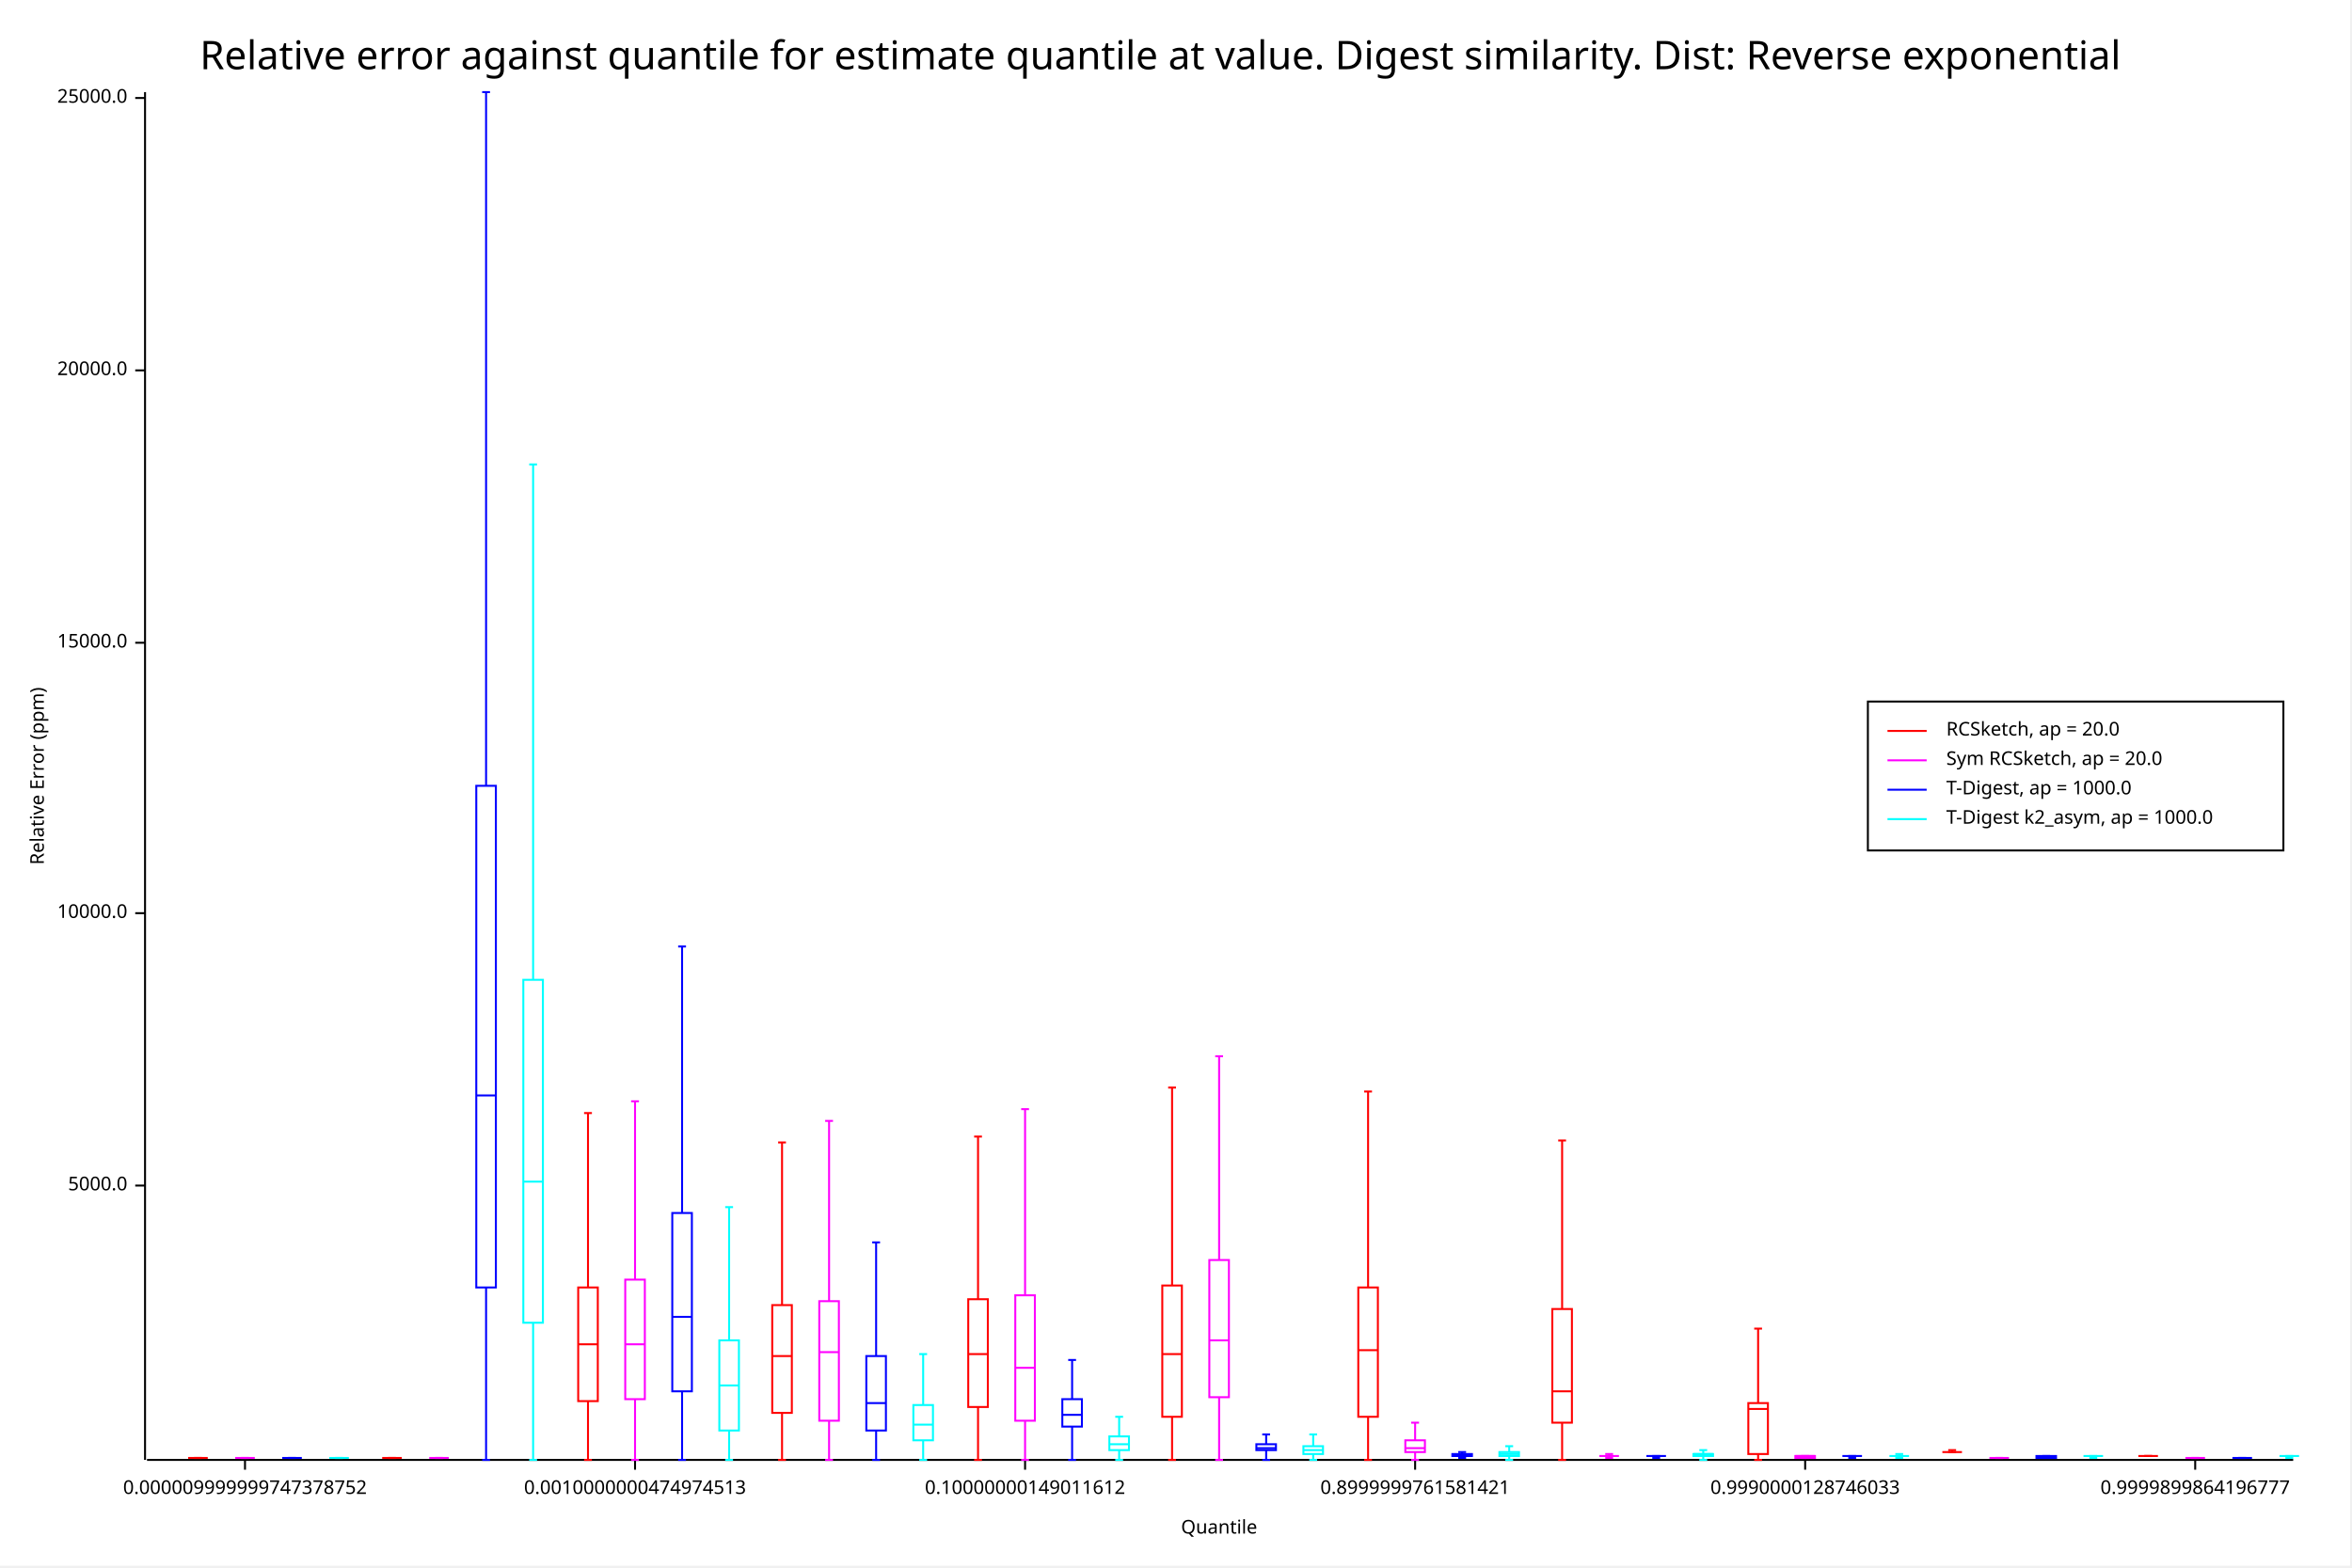
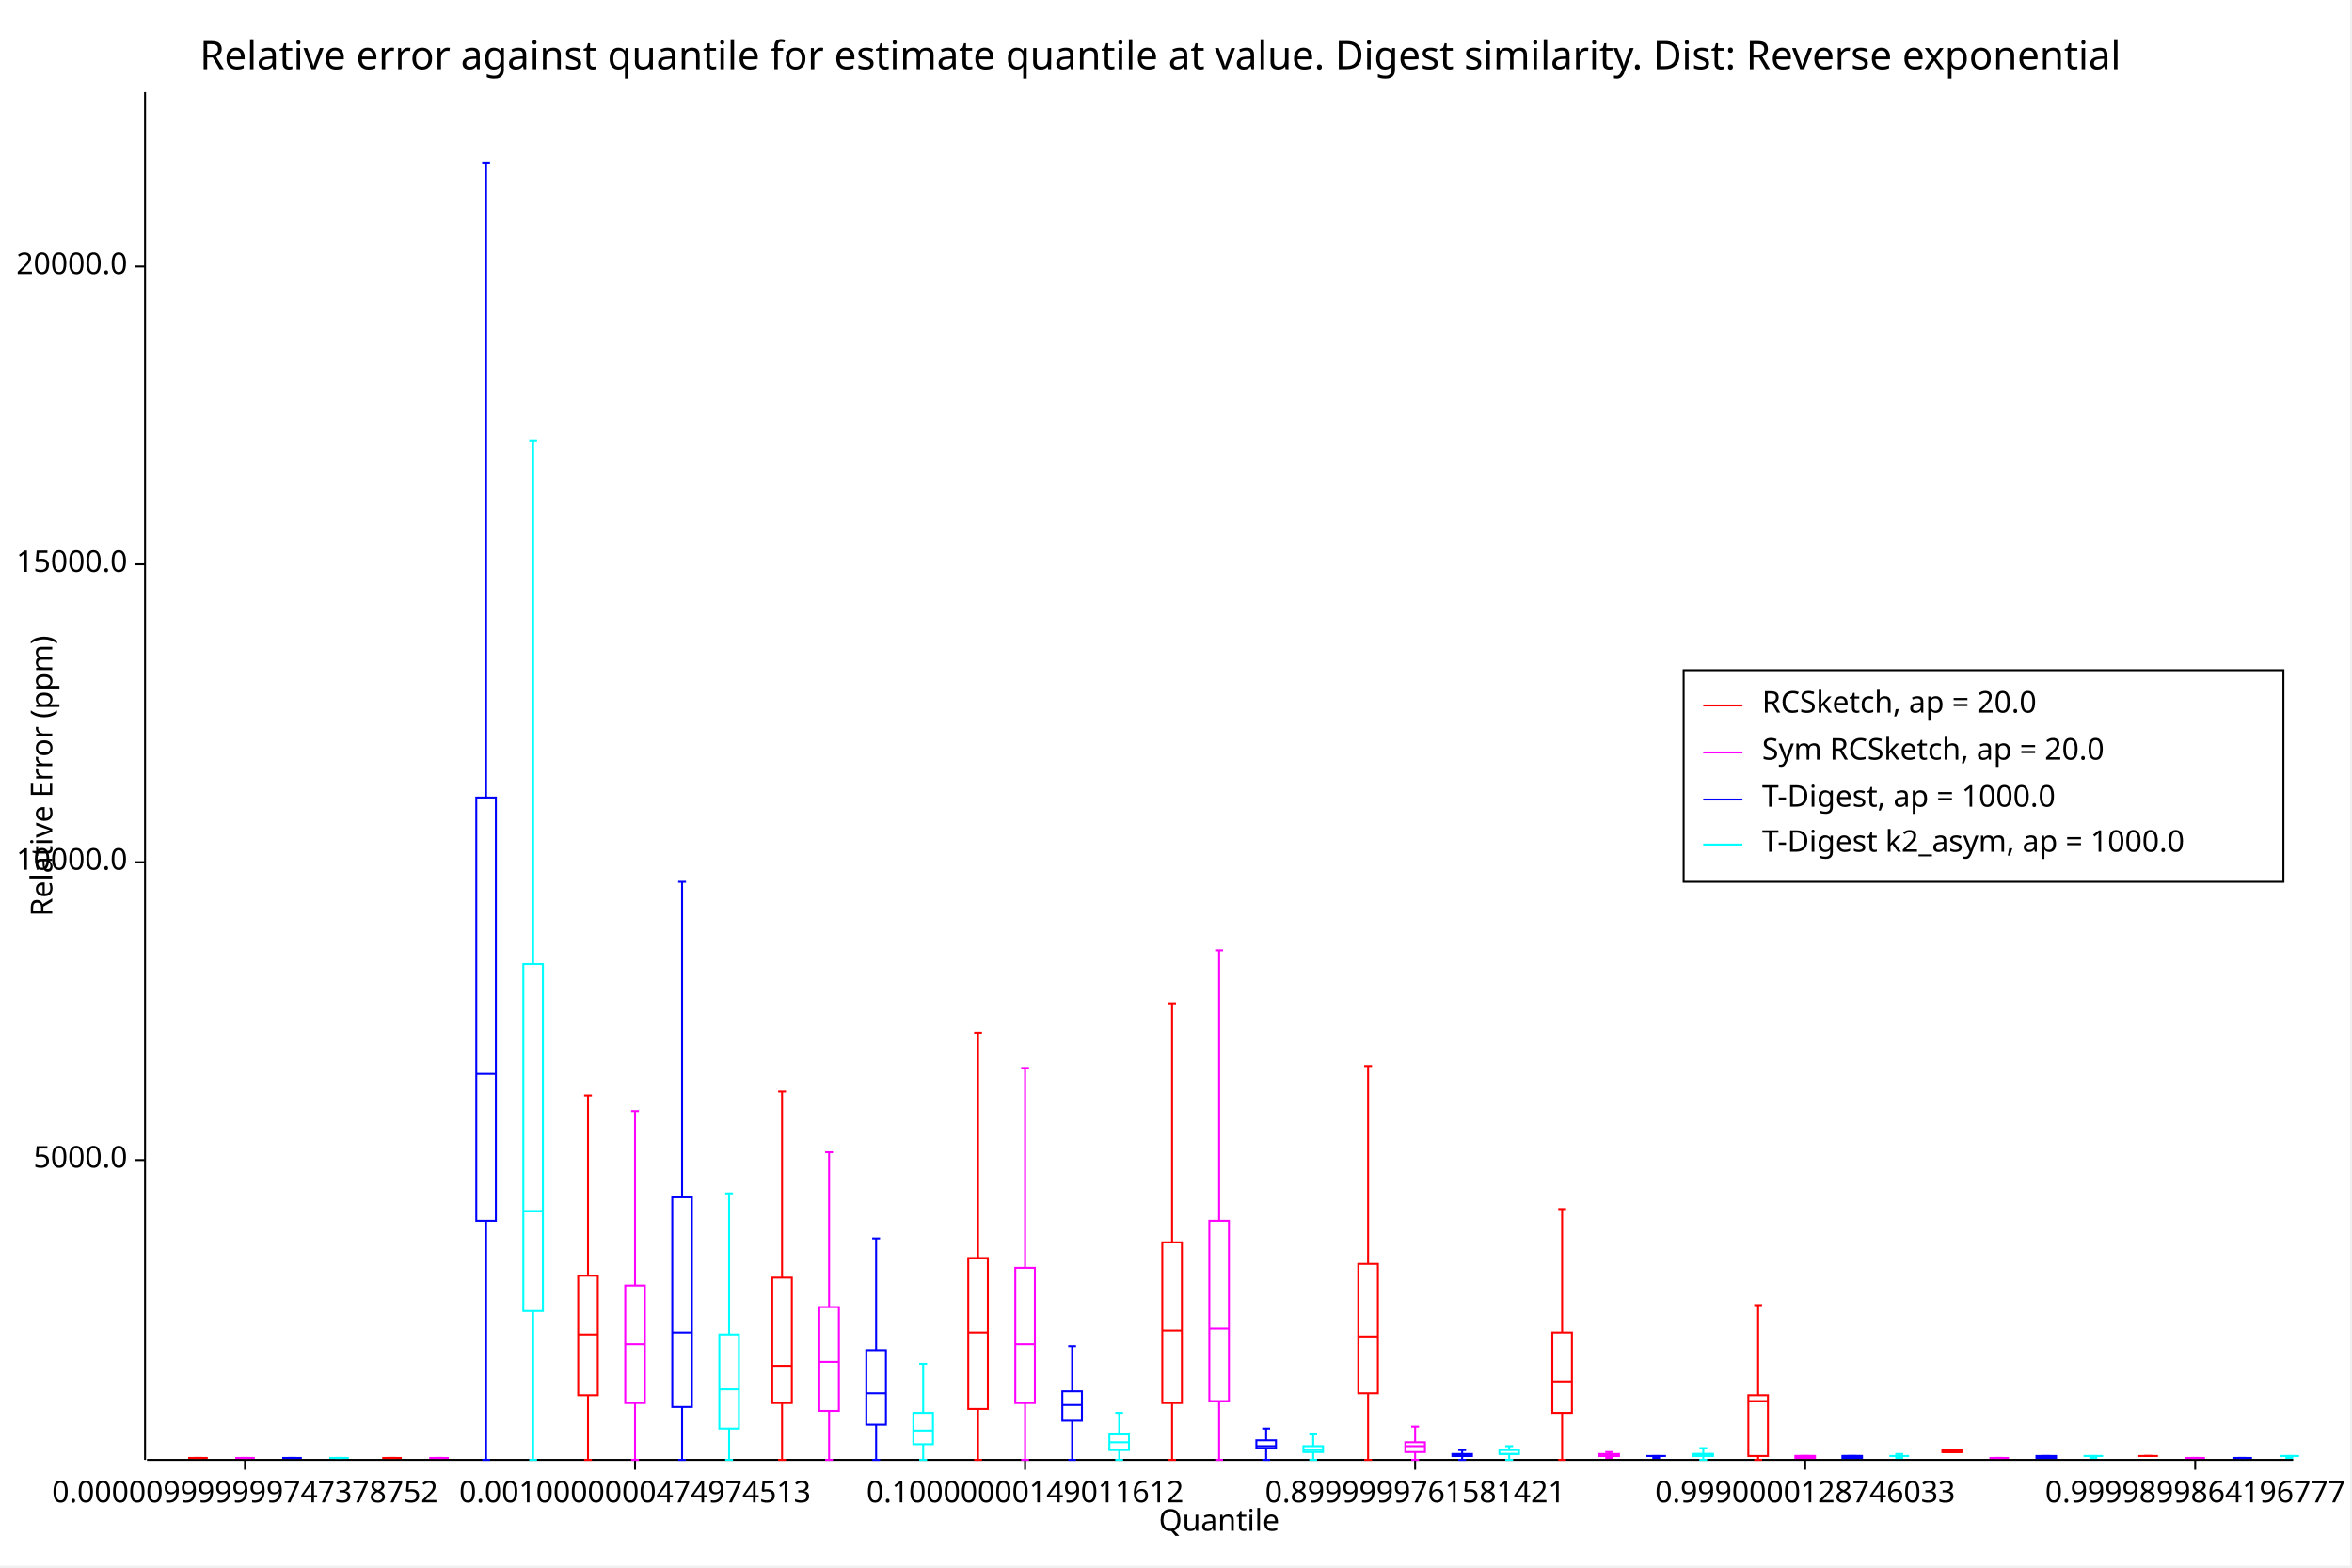
<svg xmlns="http://www.w3.org/2000/svg" width="1200" height="800" viewBox="0 0 1200 800">
  <rect x="0" y="0" width="1199" height="799" opacity="1" fill="#FFFFFF" stroke="none" />
  <text x="592" y="20" dy="0.76em" text-anchor="middle" font-family="sans-serif" font-size="20.161" opacity="1" fill="#000000">
Relative error against quantile for estimate quantile at value. Digest similarity. Dist: Reverse exponential
</text>
-   <text x="15" y="396" dy="0.76em" text-anchor="middle" font-family="sans-serif" font-size="9.677" opacity="1" fill="#000000" transform="rotate(270, 15, 396)">
+   <text x="15" y="396" dy="0.76em" text-anchor="middle" font-family="sans-serif" font-size="15.323" opacity="1" fill="#000000" transform="rotate(270, 15, 396)">
Relative Error (ppm)
</text>
-   <text x="622" y="785" dy="-0.5ex" text-anchor="middle" font-family="sans-serif" font-size="9.677" opacity="1" fill="#000000">
+   <text x="622" y="785" dy="-0.5ex" text-anchor="middle" font-family="sans-serif" font-size="15.323" opacity="1" fill="#000000">
Quantile
</text>
  <polyline fill="none" opacity="1" stroke="#000000" stroke-width="1" points="74,47 74,745 " />
-   <text x="65" y="605" dy="0.5ex" text-anchor="end" font-family="sans-serif" font-size="9.677" opacity="1" fill="#000000">
+   <text x="65" y="592" dy="0.5ex" text-anchor="end" font-family="sans-serif" font-size="15.323" opacity="1" fill="#000000">
5000.0
</text>
-   <polyline fill="none" opacity="1" stroke="#000000" stroke-width="1" points="69,605 74,605 " />
-   <text x="65" y="466" dy="0.5ex" text-anchor="end" font-family="sans-serif" font-size="9.677" opacity="1" fill="#000000">
+   <polyline fill="none" opacity="1" stroke="#000000" stroke-width="1" points="69,592 74,592 " />
+   <text x="65" y="440" dy="0.5ex" text-anchor="end" font-family="sans-serif" font-size="15.323" opacity="1" fill="#000000">
10000.0
</text>
-   <polyline fill="none" opacity="1" stroke="#000000" stroke-width="1" points="69,466 74,466 " />
-   <text x="65" y="328" dy="0.5ex" text-anchor="end" font-family="sans-serif" font-size="9.677" opacity="1" fill="#000000">
+   <polyline fill="none" opacity="1" stroke="#000000" stroke-width="1" points="69,440 74,440 " />
+   <text x="65" y="288" dy="0.5ex" text-anchor="end" font-family="sans-serif" font-size="15.323" opacity="1" fill="#000000">
15000.0
</text>
-   <polyline fill="none" opacity="1" stroke="#000000" stroke-width="1" points="69,328 74,328 " />
-   <text x="65" y="189" dy="0.5ex" text-anchor="end" font-family="sans-serif" font-size="9.677" opacity="1" fill="#000000">
+   <polyline fill="none" opacity="1" stroke="#000000" stroke-width="1" points="69,288 74,288 " />
+   <text x="65" y="136" dy="0.5ex" text-anchor="end" font-family="sans-serif" font-size="15.323" opacity="1" fill="#000000">
20000.0
</text>
-   <polyline fill="none" opacity="1" stroke="#000000" stroke-width="1" points="69,189 74,189 " />
-   <text x="65" y="50" dy="0.5ex" text-anchor="end" font-family="sans-serif" font-size="9.677" opacity="1" fill="#000000">
- 25000.0
- </text>
-   <polyline fill="none" opacity="1" stroke="#000000" stroke-width="1" points="69,50 74,50 " />
+   <polyline fill="none" opacity="1" stroke="#000000" stroke-width="1" points="69,136 74,136 " />
  <polyline fill="none" opacity="1" stroke="#000000" stroke-width="1" points="75,745 1170,745 " />
-   <text x="125" y="755" dy="0.76em" text-anchor="middle" font-family="sans-serif" font-size="9.677" opacity="1" fill="#000000">
+   <text x="125" y="755" dy="0.76em" text-anchor="middle" font-family="sans-serif" font-size="15.323" opacity="1" fill="#000000">
0.000009999999747378752
</text>
  <polyline fill="none" opacity="1" stroke="#000000" stroke-width="1" points="125,745 125,750 " />
-   <text x="324" y="755" dy="0.76em" text-anchor="middle" font-family="sans-serif" font-size="9.677" opacity="1" fill="#000000">
+   <text x="324" y="755" dy="0.76em" text-anchor="middle" font-family="sans-serif" font-size="15.323" opacity="1" fill="#000000">
0.0010000000474974513
</text>
  <polyline fill="none" opacity="1" stroke="#000000" stroke-width="1" points="324,745 324,750 " />
-   <text x="523" y="755" dy="0.76em" text-anchor="middle" font-family="sans-serif" font-size="9.677" opacity="1" fill="#000000">
+   <text x="523" y="755" dy="0.76em" text-anchor="middle" font-family="sans-serif" font-size="15.323" opacity="1" fill="#000000">
0.10000000149011612
</text>
  <polyline fill="none" opacity="1" stroke="#000000" stroke-width="1" points="523,745 523,750 " />
-   <text x="722" y="755" dy="0.76em" text-anchor="middle" font-family="sans-serif" font-size="9.677" opacity="1" fill="#000000">
+   <text x="722" y="755" dy="0.76em" text-anchor="middle" font-family="sans-serif" font-size="15.323" opacity="1" fill="#000000">
0.8999999761581421
</text>
  <polyline fill="none" opacity="1" stroke="#000000" stroke-width="1" points="722,745 722,750 " />
-   <text x="921" y="755" dy="0.76em" text-anchor="middle" font-family="sans-serif" font-size="9.677" opacity="1" fill="#000000">
+   <text x="921" y="755" dy="0.76em" text-anchor="middle" font-family="sans-serif" font-size="15.323" opacity="1" fill="#000000">
0.9990000128746033
</text>
  <polyline fill="none" opacity="1" stroke="#000000" stroke-width="1" points="921,745 921,750 " />
-   <text x="1120" y="755" dy="0.76em" text-anchor="middle" font-family="sans-serif" font-size="9.677" opacity="1" fill="#000000">
+   <text x="1120" y="755" dy="0.76em" text-anchor="middle" font-family="sans-serif" font-size="15.323" opacity="1" fill="#000000">
0.9999899864196777
</text>
  <polyline fill="none" opacity="1" stroke="#000000" stroke-width="1" points="1120,745 1120,750 " />
  <line opacity="1" stroke="#FF0000" stroke-width="1" x1="99" y1="744" x2="103" y2="744" />
  <line opacity="1" stroke="#FF0000" stroke-width="1" x1="101" y1="744" x2="101" y2="744" />
  <rect x="96" y="744" width="10" height="0" opacity="1" fill="none" stroke="#FF0000" />
  <line opacity="1" stroke="#FF0000" stroke-width="1" x1="96" y1="744" x2="106" y2="744" />
  <line opacity="1" stroke="#FF0000" stroke-width="1" x1="101" y1="744" x2="101" y2="744" />
  <line opacity="1" stroke="#FF0000" stroke-width="1" x1="99" y1="744" x2="103" y2="744" />
  <line opacity="1" stroke="#FF0000" stroke-width="1" x1="198" y1="744" x2="202" y2="744" />
  <line opacity="1" stroke="#FF0000" stroke-width="1" x1="200" y1="744" x2="200" y2="744" />
  <rect x="195" y="744" width="10" height="0" opacity="1" fill="none" stroke="#FF0000" />
  <line opacity="1" stroke="#FF0000" stroke-width="1" x1="195" y1="744" x2="205" y2="744" />
  <line opacity="1" stroke="#FF0000" stroke-width="1" x1="200" y1="744" x2="200" y2="744" />
  <line opacity="1" stroke="#FF0000" stroke-width="1" x1="198" y1="744" x2="202" y2="744" />
  <line opacity="1" stroke="#FF0000" stroke-width="1" x1="298" y1="745" x2="302" y2="745" />
-   <line opacity="1" stroke="#FF0000" stroke-width="1" x1="300" y1="745" x2="300" y2="715" />
-   <rect x="295" y="657" width="10" height="58" opacity="1" fill="none" stroke="#FF0000" />
-   <line opacity="1" stroke="#FF0000" stroke-width="1" x1="295" y1="686" x2="305" y2="686" />
-   <line opacity="1" stroke="#FF0000" stroke-width="1" x1="300" y1="657" x2="300" y2="568" />
-   <line opacity="1" stroke="#FF0000" stroke-width="1" x1="298" y1="568" x2="302" y2="568" />
+   <line opacity="1" stroke="#FF0000" stroke-width="1" x1="300" y1="745" x2="300" y2="712" />
+   <rect x="295" y="651" width="10" height="61" opacity="1" fill="none" stroke="#FF0000" />
+   <line opacity="1" stroke="#FF0000" stroke-width="1" x1="295" y1="681" x2="305" y2="681" />
+   <line opacity="1" stroke="#FF0000" stroke-width="1" x1="300" y1="651" x2="300" y2="559" />
+   <line opacity="1" stroke="#FF0000" stroke-width="1" x1="298" y1="559" x2="302" y2="559" />
  <line opacity="1" stroke="#FF0000" stroke-width="1" x1="397" y1="745" x2="401" y2="745" />
-   <line opacity="1" stroke="#FF0000" stroke-width="1" x1="399" y1="745" x2="399" y2="721" />
-   <rect x="394" y="666" width="10" height="55" opacity="1" fill="none" stroke="#FF0000" />
-   <line opacity="1" stroke="#FF0000" stroke-width="1" x1="394" y1="692" x2="404" y2="692" />
-   <line opacity="1" stroke="#FF0000" stroke-width="1" x1="399" y1="666" x2="399" y2="583" />
-   <line opacity="1" stroke="#FF0000" stroke-width="1" x1="397" y1="583" x2="401" y2="583" />
+   <line opacity="1" stroke="#FF0000" stroke-width="1" x1="399" y1="745" x2="399" y2="716" />
+   <rect x="394" y="652" width="10" height="64" opacity="1" fill="none" stroke="#FF0000" />
+   <line opacity="1" stroke="#FF0000" stroke-width="1" x1="394" y1="697" x2="404" y2="697" />
+   <line opacity="1" stroke="#FF0000" stroke-width="1" x1="399" y1="652" x2="399" y2="557" />
+   <line opacity="1" stroke="#FF0000" stroke-width="1" x1="397" y1="557" x2="401" y2="557" />
  <line opacity="1" stroke="#FF0000" stroke-width="1" x1="497" y1="745" x2="501" y2="745" />
-   <line opacity="1" stroke="#FF0000" stroke-width="1" x1="499" y1="745" x2="499" y2="718" />
-   <rect x="494" y="663" width="10" height="55" opacity="1" fill="none" stroke="#FF0000" />
-   <line opacity="1" stroke="#FF0000" stroke-width="1" x1="494" y1="691" x2="504" y2="691" />
-   <line opacity="1" stroke="#FF0000" stroke-width="1" x1="499" y1="663" x2="499" y2="580" />
-   <line opacity="1" stroke="#FF0000" stroke-width="1" x1="497" y1="580" x2="501" y2="580" />
+   <line opacity="1" stroke="#FF0000" stroke-width="1" x1="499" y1="745" x2="499" y2="719" />
+   <rect x="494" y="642" width="10" height="77" opacity="1" fill="none" stroke="#FF0000" />
+   <line opacity="1" stroke="#FF0000" stroke-width="1" x1="494" y1="680" x2="504" y2="680" />
+   <line opacity="1" stroke="#FF0000" stroke-width="1" x1="499" y1="642" x2="499" y2="527" />
+   <line opacity="1" stroke="#FF0000" stroke-width="1" x1="497" y1="527" x2="501" y2="527" />
  <line opacity="1" stroke="#FF0000" stroke-width="1" x1="596" y1="745" x2="600" y2="745" />
-   <line opacity="1" stroke="#FF0000" stroke-width="1" x1="598" y1="745" x2="598" y2="723" />
-   <rect x="593" y="656" width="10" height="67" opacity="1" fill="none" stroke="#FF0000" />
-   <line opacity="1" stroke="#FF0000" stroke-width="1" x1="593" y1="691" x2="603" y2="691" />
-   <line opacity="1" stroke="#FF0000" stroke-width="1" x1="598" y1="656" x2="598" y2="555" />
-   <line opacity="1" stroke="#FF0000" stroke-width="1" x1="596" y1="555" x2="600" y2="555" />
+   <line opacity="1" stroke="#FF0000" stroke-width="1" x1="598" y1="745" x2="598" y2="716" />
+   <rect x="593" y="634" width="10" height="82" opacity="1" fill="none" stroke="#FF0000" />
+   <line opacity="1" stroke="#FF0000" stroke-width="1" x1="593" y1="679" x2="603" y2="679" />
+   <line opacity="1" stroke="#FF0000" stroke-width="1" x1="598" y1="634" x2="598" y2="512" />
+   <line opacity="1" stroke="#FF0000" stroke-width="1" x1="596" y1="512" x2="600" y2="512" />
  <line opacity="1" stroke="#FF0000" stroke-width="1" x1="696" y1="745" x2="700" y2="745" />
-   <line opacity="1" stroke="#FF0000" stroke-width="1" x1="698" y1="745" x2="698" y2="723" />
-   <rect x="693" y="657" width="10" height="66" opacity="1" fill="none" stroke="#FF0000" />
-   <line opacity="1" stroke="#FF0000" stroke-width="1" x1="693" y1="689" x2="703" y2="689" />
-   <line opacity="1" stroke="#FF0000" stroke-width="1" x1="698" y1="657" x2="698" y2="557" />
-   <line opacity="1" stroke="#FF0000" stroke-width="1" x1="696" y1="557" x2="700" y2="557" />
+   <line opacity="1" stroke="#FF0000" stroke-width="1" x1="698" y1="745" x2="698" y2="711" />
+   <rect x="693" y="645" width="10" height="66" opacity="1" fill="none" stroke="#FF0000" />
+   <line opacity="1" stroke="#FF0000" stroke-width="1" x1="693" y1="682" x2="703" y2="682" />
+   <line opacity="1" stroke="#FF0000" stroke-width="1" x1="698" y1="645" x2="698" y2="544" />
+   <line opacity="1" stroke="#FF0000" stroke-width="1" x1="696" y1="544" x2="700" y2="544" />
  <line opacity="1" stroke="#FF0000" stroke-width="1" x1="795" y1="745" x2="799" y2="745" />
-   <line opacity="1" stroke="#FF0000" stroke-width="1" x1="797" y1="745" x2="797" y2="726" />
-   <rect x="792" y="668" width="10" height="58" opacity="1" fill="none" stroke="#FF0000" />
-   <line opacity="1" stroke="#FF0000" stroke-width="1" x1="792" y1="710" x2="802" y2="710" />
-   <line opacity="1" stroke="#FF0000" stroke-width="1" x1="797" y1="668" x2="797" y2="582" />
-   <line opacity="1" stroke="#FF0000" stroke-width="1" x1="795" y1="582" x2="799" y2="582" />
+   <line opacity="1" stroke="#FF0000" stroke-width="1" x1="797" y1="745" x2="797" y2="721" />
+   <rect x="792" y="680" width="10" height="41" opacity="1" fill="none" stroke="#FF0000" />
+   <line opacity="1" stroke="#FF0000" stroke-width="1" x1="792" y1="705" x2="802" y2="705" />
+   <line opacity="1" stroke="#FF0000" stroke-width="1" x1="797" y1="680" x2="797" y2="617" />
+   <line opacity="1" stroke="#FF0000" stroke-width="1" x1="795" y1="617" x2="799" y2="617" />
  <line opacity="1" stroke="#FF0000" stroke-width="1" x1="895" y1="745" x2="899" y2="745" />
-   <line opacity="1" stroke="#FF0000" stroke-width="1" x1="897" y1="745" x2="897" y2="742" />
-   <rect x="892" y="716" width="10" height="26" opacity="1" fill="none" stroke="#FF0000" />
-   <line opacity="1" stroke="#FF0000" stroke-width="1" x1="892" y1="719" x2="902" y2="719" />
-   <line opacity="1" stroke="#FF0000" stroke-width="1" x1="897" y1="716" x2="897" y2="678" />
-   <line opacity="1" stroke="#FF0000" stroke-width="1" x1="895" y1="678" x2="899" y2="678" />
+   <line opacity="1" stroke="#FF0000" stroke-width="1" x1="897" y1="745" x2="897" y2="743" />
+   <rect x="892" y="712" width="10" height="31" opacity="1" fill="none" stroke="#FF0000" />
+   <line opacity="1" stroke="#FF0000" stroke-width="1" x1="892" y1="715" x2="902" y2="715" />
+   <line opacity="1" stroke="#FF0000" stroke-width="1" x1="897" y1="712" x2="897" y2="666" />
+   <line opacity="1" stroke="#FF0000" stroke-width="1" x1="895" y1="666" x2="899" y2="666" />
  <line opacity="1" stroke="#FF0000" stroke-width="1" x1="994" y1="741" x2="998" y2="741" />
  <line opacity="1" stroke="#FF0000" stroke-width="1" x1="996" y1="741" x2="996" y2="741" />
-   <rect x="991" y="741" width="10" height="0" opacity="1" fill="none" stroke="#FF0000" />
+   <rect x="991" y="740" width="10" height="1" opacity="1" fill="none" stroke="#FF0000" />
  <line opacity="1" stroke="#FF0000" stroke-width="1" x1="991" y1="741" x2="1001" y2="741" />
-   <line opacity="1" stroke="#FF0000" stroke-width="1" x1="996" y1="741" x2="996" y2="740" />
+   <line opacity="1" stroke="#FF0000" stroke-width="1" x1="996" y1="740" x2="996" y2="740" />
  <line opacity="1" stroke="#FF0000" stroke-width="1" x1="994" y1="740" x2="998" y2="740" />
  <line opacity="1" stroke="#FF0000" stroke-width="1" x1="1094" y1="743" x2="1098" y2="743" />
  <line opacity="1" stroke="#FF0000" stroke-width="1" x1="1096" y1="743" x2="1096" y2="743" />
  <rect x="1091" y="743" width="10" height="0" opacity="1" fill="none" stroke="#FF0000" />
  <line opacity="1" stroke="#FF0000" stroke-width="1" x1="1091" y1="743" x2="1101" y2="743" />
  <line opacity="1" stroke="#FF0000" stroke-width="1" x1="1096" y1="743" x2="1096" y2="743" />
  <line opacity="1" stroke="#FF0000" stroke-width="1" x1="1094" y1="743" x2="1098" y2="743" />
  <line opacity="1" stroke="#FF00FF" stroke-width="1" x1="123" y1="744" x2="127" y2="744" />
  <line opacity="1" stroke="#FF00FF" stroke-width="1" x1="125" y1="744" x2="125" y2="744" />
  <rect x="120" y="744" width="10" height="0" opacity="1" fill="none" stroke="#FF00FF" />
  <line opacity="1" stroke="#FF00FF" stroke-width="1" x1="120" y1="744" x2="130" y2="744" />
  <line opacity="1" stroke="#FF00FF" stroke-width="1" x1="125" y1="744" x2="125" y2="744" />
  <line opacity="1" stroke="#FF00FF" stroke-width="1" x1="123" y1="744" x2="127" y2="744" />
  <line opacity="1" stroke="#FF00FF" stroke-width="1" x1="222" y1="744" x2="226" y2="744" />
  <line opacity="1" stroke="#FF00FF" stroke-width="1" x1="224" y1="744" x2="224" y2="744" />
  <rect x="219" y="744" width="10" height="0" opacity="1" fill="none" stroke="#FF00FF" />
  <line opacity="1" stroke="#FF00FF" stroke-width="1" x1="219" y1="744" x2="229" y2="744" />
  <line opacity="1" stroke="#FF00FF" stroke-width="1" x1="224" y1="744" x2="224" y2="744" />
  <line opacity="1" stroke="#FF00FF" stroke-width="1" x1="222" y1="744" x2="226" y2="744" />
  <line opacity="1" stroke="#FF00FF" stroke-width="1" x1="322" y1="745" x2="326" y2="745" />
-   <line opacity="1" stroke="#FF00FF" stroke-width="1" x1="324" y1="745" x2="324" y2="714" />
-   <rect x="319" y="653" width="10" height="61" opacity="1" fill="none" stroke="#FF00FF" />
+   <line opacity="1" stroke="#FF00FF" stroke-width="1" x1="324" y1="745" x2="324" y2="716" />
+   <rect x="319" y="656" width="10" height="60" opacity="1" fill="none" stroke="#FF00FF" />
  <line opacity="1" stroke="#FF00FF" stroke-width="1" x1="319" y1="686" x2="329" y2="686" />
-   <line opacity="1" stroke="#FF00FF" stroke-width="1" x1="324" y1="653" x2="324" y2="562" />
-   <line opacity="1" stroke="#FF00FF" stroke-width="1" x1="322" y1="562" x2="326" y2="562" />
+   <line opacity="1" stroke="#FF00FF" stroke-width="1" x1="324" y1="656" x2="324" y2="567" />
+   <line opacity="1" stroke="#FF00FF" stroke-width="1" x1="322" y1="567" x2="326" y2="567" />
  <line opacity="1" stroke="#FF00FF" stroke-width="1" x1="421" y1="745" x2="425" y2="745" />
-   <line opacity="1" stroke="#FF00FF" stroke-width="1" x1="423" y1="745" x2="423" y2="725" />
-   <rect x="418" y="664" width="10" height="61" opacity="1" fill="none" stroke="#FF00FF" />
-   <line opacity="1" stroke="#FF00FF" stroke-width="1" x1="418" y1="690" x2="428" y2="690" />
-   <line opacity="1" stroke="#FF00FF" stroke-width="1" x1="423" y1="664" x2="423" y2="572" />
-   <line opacity="1" stroke="#FF00FF" stroke-width="1" x1="421" y1="572" x2="425" y2="572" />
+   <line opacity="1" stroke="#FF00FF" stroke-width="1" x1="423" y1="745" x2="423" y2="720" />
+   <rect x="418" y="667" width="10" height="53" opacity="1" fill="none" stroke="#FF00FF" />
+   <line opacity="1" stroke="#FF00FF" stroke-width="1" x1="418" y1="695" x2="428" y2="695" />
+   <line opacity="1" stroke="#FF00FF" stroke-width="1" x1="423" y1="667" x2="423" y2="588" />
+   <line opacity="1" stroke="#FF00FF" stroke-width="1" x1="421" y1="588" x2="425" y2="588" />
  <line opacity="1" stroke="#FF00FF" stroke-width="1" x1="521" y1="745" x2="525" y2="745" />
-   <line opacity="1" stroke="#FF00FF" stroke-width="1" x1="523" y1="745" x2="523" y2="725" />
-   <rect x="518" y="661" width="10" height="64" opacity="1" fill="none" stroke="#FF00FF" />
-   <line opacity="1" stroke="#FF00FF" stroke-width="1" x1="518" y1="698" x2="528" y2="698" />
-   <line opacity="1" stroke="#FF00FF" stroke-width="1" x1="523" y1="661" x2="523" y2="566" />
-   <line opacity="1" stroke="#FF00FF" stroke-width="1" x1="521" y1="566" x2="525" y2="566" />
+   <line opacity="1" stroke="#FF00FF" stroke-width="1" x1="523" y1="745" x2="523" y2="716" />
+   <rect x="518" y="647" width="10" height="69" opacity="1" fill="none" stroke="#FF00FF" />
+   <line opacity="1" stroke="#FF00FF" stroke-width="1" x1="518" y1="686" x2="528" y2="686" />
+   <line opacity="1" stroke="#FF00FF" stroke-width="1" x1="523" y1="647" x2="523" y2="545" />
+   <line opacity="1" stroke="#FF00FF" stroke-width="1" x1="521" y1="545" x2="525" y2="545" />
  <line opacity="1" stroke="#FF00FF" stroke-width="1" x1="620" y1="745" x2="624" y2="745" />
-   <line opacity="1" stroke="#FF00FF" stroke-width="1" x1="622" y1="745" x2="622" y2="713" />
-   <rect x="617" y="643" width="10" height="70" opacity="1" fill="none" stroke="#FF00FF" />
-   <line opacity="1" stroke="#FF00FF" stroke-width="1" x1="617" y1="684" x2="627" y2="684" />
-   <line opacity="1" stroke="#FF00FF" stroke-width="1" x1="622" y1="643" x2="622" y2="539" />
-   <line opacity="1" stroke="#FF00FF" stroke-width="1" x1="620" y1="539" x2="624" y2="539" />
+   <line opacity="1" stroke="#FF00FF" stroke-width="1" x1="622" y1="745" x2="622" y2="715" />
+   <rect x="617" y="623" width="10" height="92" opacity="1" fill="none" stroke="#FF00FF" />
+   <line opacity="1" stroke="#FF00FF" stroke-width="1" x1="617" y1="678" x2="627" y2="678" />
+   <line opacity="1" stroke="#FF00FF" stroke-width="1" x1="622" y1="623" x2="622" y2="485" />
+   <line opacity="1" stroke="#FF00FF" stroke-width="1" x1="620" y1="485" x2="624" y2="485" />
  <line opacity="1" stroke="#FF00FF" stroke-width="1" x1="720" y1="745" x2="724" y2="745" />
  <line opacity="1" stroke="#FF00FF" stroke-width="1" x1="722" y1="745" x2="722" y2="741" />
-   <rect x="717" y="735" width="10" height="6" opacity="1" fill="none" stroke="#FF00FF" />
-   <line opacity="1" stroke="#FF00FF" stroke-width="1" x1="717" y1="739" x2="727" y2="739" />
-   <line opacity="1" stroke="#FF00FF" stroke-width="1" x1="722" y1="735" x2="722" y2="726" />
-   <line opacity="1" stroke="#FF00FF" stroke-width="1" x1="720" y1="726" x2="724" y2="726" />
+   <rect x="717" y="736" width="10" height="5" opacity="1" fill="none" stroke="#FF00FF" />
+   <line opacity="1" stroke="#FF00FF" stroke-width="1" x1="717" y1="738" x2="727" y2="738" />
+   <line opacity="1" stroke="#FF00FF" stroke-width="1" x1="722" y1="736" x2="722" y2="728" />
+   <line opacity="1" stroke="#FF00FF" stroke-width="1" x1="720" y1="728" x2="724" y2="728" />
  <line opacity="1" stroke="#FF00FF" stroke-width="1" x1="819" y1="744" x2="823" y2="744" />
  <line opacity="1" stroke="#FF00FF" stroke-width="1" x1="821" y1="744" x2="821" y2="743" />
-   <rect x="816" y="743" width="10" height="0" opacity="1" fill="none" stroke="#FF00FF" />
+   <rect x="816" y="742" width="10" height="1" opacity="1" fill="none" stroke="#FF00FF" />
  <line opacity="1" stroke="#FF00FF" stroke-width="1" x1="816" y1="743" x2="826" y2="743" />
-   <line opacity="1" stroke="#FF00FF" stroke-width="1" x1="821" y1="743" x2="821" y2="742" />
-   <line opacity="1" stroke="#FF00FF" stroke-width="1" x1="819" y1="742" x2="823" y2="742" />
+   <line opacity="1" stroke="#FF00FF" stroke-width="1" x1="821" y1="742" x2="821" y2="741" />
+   <line opacity="1" stroke="#FF00FF" stroke-width="1" x1="819" y1="741" x2="823" y2="741" />
  <line opacity="1" stroke="#FF00FF" stroke-width="1" x1="919" y1="744" x2="923" y2="744" />
  <line opacity="1" stroke="#FF00FF" stroke-width="1" x1="921" y1="744" x2="921" y2="744" />
  <rect x="916" y="743" width="10" height="1" opacity="1" fill="none" stroke="#FF00FF" />
  <line opacity="1" stroke="#FF00FF" stroke-width="1" x1="916" y1="743" x2="926" y2="743" />
  <line opacity="1" stroke="#FF00FF" stroke-width="1" x1="921" y1="743" x2="921" y2="743" />
  <line opacity="1" stroke="#FF00FF" stroke-width="1" x1="919" y1="743" x2="923" y2="743" />
  <line opacity="1" stroke="#FF00FF" stroke-width="1" x1="1018" y1="744" x2="1022" y2="744" />
  <line opacity="1" stroke="#FF00FF" stroke-width="1" x1="1020" y1="744" x2="1020" y2="744" />
  <rect x="1015" y="744" width="10" height="0" opacity="1" fill="none" stroke="#FF00FF" />
  <line opacity="1" stroke="#FF00FF" stroke-width="1" x1="1015" y1="744" x2="1025" y2="744" />
  <line opacity="1" stroke="#FF00FF" stroke-width="1" x1="1020" y1="744" x2="1020" y2="744" />
  <line opacity="1" stroke="#FF00FF" stroke-width="1" x1="1018" y1="744" x2="1022" y2="744" />
  <line opacity="1" stroke="#FF00FF" stroke-width="1" x1="1118" y1="744" x2="1122" y2="744" />
  <line opacity="1" stroke="#FF00FF" stroke-width="1" x1="1120" y1="744" x2="1120" y2="744" />
  <rect x="1115" y="744" width="10" height="0" opacity="1" fill="none" stroke="#FF00FF" />
  <line opacity="1" stroke="#FF00FF" stroke-width="1" x1="1115" y1="744" x2="1125" y2="744" />
  <line opacity="1" stroke="#FF00FF" stroke-width="1" x1="1120" y1="744" x2="1120" y2="744" />
  <line opacity="1" stroke="#FF00FF" stroke-width="1" x1="1118" y1="744" x2="1122" y2="744" />
  <line opacity="1" stroke="#0000FF" stroke-width="1" x1="147" y1="744" x2="151" y2="744" />
  <line opacity="1" stroke="#0000FF" stroke-width="1" x1="149" y1="744" x2="149" y2="744" />
  <rect x="144" y="744" width="10" height="0" opacity="1" fill="none" stroke="#0000FF" />
  <line opacity="1" stroke="#0000FF" stroke-width="1" x1="144" y1="744" x2="154" y2="744" />
  <line opacity="1" stroke="#0000FF" stroke-width="1" x1="149" y1="744" x2="149" y2="744" />
  <line opacity="1" stroke="#0000FF" stroke-width="1" x1="147" y1="744" x2="151" y2="744" />
  <line opacity="1" stroke="#0000FF" stroke-width="1" x1="246" y1="745" x2="250" y2="745" />
-   <line opacity="1" stroke="#0000FF" stroke-width="1" x1="248" y1="745" x2="248" y2="657" />
-   <rect x="243" y="401" width="10" height="256" opacity="1" fill="none" stroke="#0000FF" />
-   <line opacity="1" stroke="#0000FF" stroke-width="1" x1="243" y1="559" x2="253" y2="559" />
-   <line opacity="1" stroke="#0000FF" stroke-width="1" x1="248" y1="401" x2="248" y2="47" />
-   <line opacity="1" stroke="#0000FF" stroke-width="1" x1="246" y1="47" x2="250" y2="47" />
+   <line opacity="1" stroke="#0000FF" stroke-width="1" x1="248" y1="745" x2="248" y2="623" />
+   <rect x="243" y="407" width="10" height="216" opacity="1" fill="none" stroke="#0000FF" />
+   <line opacity="1" stroke="#0000FF" stroke-width="1" x1="243" y1="548" x2="253" y2="548" />
+   <line opacity="1" stroke="#0000FF" stroke-width="1" x1="248" y1="407" x2="248" y2="83" />
+   <line opacity="1" stroke="#0000FF" stroke-width="1" x1="246" y1="83" x2="250" y2="83" />
  <line opacity="1" stroke="#0000FF" stroke-width="1" x1="346" y1="745" x2="350" y2="745" />
-   <line opacity="1" stroke="#0000FF" stroke-width="1" x1="348" y1="745" x2="348" y2="710" />
-   <rect x="343" y="619" width="10" height="91" opacity="1" fill="none" stroke="#0000FF" />
-   <line opacity="1" stroke="#0000FF" stroke-width="1" x1="343" y1="672" x2="353" y2="672" />
-   <line opacity="1" stroke="#0000FF" stroke-width="1" x1="348" y1="619" x2="348" y2="483" />
-   <line opacity="1" stroke="#0000FF" stroke-width="1" x1="346" y1="483" x2="350" y2="483" />
+   <line opacity="1" stroke="#0000FF" stroke-width="1" x1="348" y1="745" x2="348" y2="718" />
+   <rect x="343" y="611" width="10" height="107" opacity="1" fill="none" stroke="#0000FF" />
+   <line opacity="1" stroke="#0000FF" stroke-width="1" x1="343" y1="680" x2="353" y2="680" />
+   <line opacity="1" stroke="#0000FF" stroke-width="1" x1="348" y1="611" x2="348" y2="450" />
+   <line opacity="1" stroke="#0000FF" stroke-width="1" x1="346" y1="450" x2="350" y2="450" />
  <line opacity="1" stroke="#0000FF" stroke-width="1" x1="445" y1="745" x2="449" y2="745" />
-   <line opacity="1" stroke="#0000FF" stroke-width="1" x1="447" y1="745" x2="447" y2="730" />
-   <rect x="442" y="692" width="10" height="38" opacity="1" fill="none" stroke="#0000FF" />
-   <line opacity="1" stroke="#0000FF" stroke-width="1" x1="442" y1="716" x2="452" y2="716" />
-   <line opacity="1" stroke="#0000FF" stroke-width="1" x1="447" y1="692" x2="447" y2="634" />
-   <line opacity="1" stroke="#0000FF" stroke-width="1" x1="445" y1="634" x2="449" y2="634" />
+   <line opacity="1" stroke="#0000FF" stroke-width="1" x1="447" y1="745" x2="447" y2="727" />
+   <rect x="442" y="689" width="10" height="38" opacity="1" fill="none" stroke="#0000FF" />
+   <line opacity="1" stroke="#0000FF" stroke-width="1" x1="442" y1="711" x2="452" y2="711" />
+   <line opacity="1" stroke="#0000FF" stroke-width="1" x1="447" y1="689" x2="447" y2="632" />
+   <line opacity="1" stroke="#0000FF" stroke-width="1" x1="445" y1="632" x2="449" y2="632" />
  <line opacity="1" stroke="#0000FF" stroke-width="1" x1="545" y1="745" x2="549" y2="745" />
-   <line opacity="1" stroke="#0000FF" stroke-width="1" x1="547" y1="745" x2="547" y2="728" />
-   <rect x="542" y="714" width="10" height="14" opacity="1" fill="none" stroke="#0000FF" />
-   <line opacity="1" stroke="#0000FF" stroke-width="1" x1="542" y1="722" x2="552" y2="722" />
-   <line opacity="1" stroke="#0000FF" stroke-width="1" x1="547" y1="714" x2="547" y2="694" />
-   <line opacity="1" stroke="#0000FF" stroke-width="1" x1="545" y1="694" x2="549" y2="694" />
+   <line opacity="1" stroke="#0000FF" stroke-width="1" x1="547" y1="745" x2="547" y2="725" />
+   <rect x="542" y="710" width="10" height="15" opacity="1" fill="none" stroke="#0000FF" />
+   <line opacity="1" stroke="#0000FF" stroke-width="1" x1="542" y1="717" x2="552" y2="717" />
+   <line opacity="1" stroke="#0000FF" stroke-width="1" x1="547" y1="710" x2="547" y2="687" />
+   <line opacity="1" stroke="#0000FF" stroke-width="1" x1="545" y1="687" x2="549" y2="687" />
  <line opacity="1" stroke="#0000FF" stroke-width="1" x1="644" y1="745" x2="648" y2="745" />
-   <line opacity="1" stroke="#0000FF" stroke-width="1" x1="646" y1="745" x2="646" y2="740" />
-   <rect x="641" y="737" width="10" height="3" opacity="1" fill="none" stroke="#0000FF" />
-   <line opacity="1" stroke="#0000FF" stroke-width="1" x1="641" y1="739" x2="651" y2="739" />
-   <line opacity="1" stroke="#0000FF" stroke-width="1" x1="646" y1="737" x2="646" y2="732" />
-   <line opacity="1" stroke="#0000FF" stroke-width="1" x1="644" y1="732" x2="648" y2="732" />
-   <line opacity="1" stroke="#0000FF" stroke-width="1" x1="744" y1="744" x2="748" y2="744" />
-   <line opacity="1" stroke="#0000FF" stroke-width="1" x1="746" y1="744" x2="746" y2="743" />
+   <line opacity="1" stroke="#0000FF" stroke-width="1" x1="646" y1="745" x2="646" y2="739" />
+   <rect x="641" y="735" width="10" height="4" opacity="1" fill="none" stroke="#0000FF" />
+   <line opacity="1" stroke="#0000FF" stroke-width="1" x1="641" y1="738" x2="651" y2="738" />
+   <line opacity="1" stroke="#0000FF" stroke-width="1" x1="646" y1="735" x2="646" y2="729" />
+   <line opacity="1" stroke="#0000FF" stroke-width="1" x1="644" y1="729" x2="648" y2="729" />
+   <line opacity="1" stroke="#0000FF" stroke-width="1" x1="744" y1="745" x2="748" y2="745" />
+   <line opacity="1" stroke="#0000FF" stroke-width="1" x1="746" y1="745" x2="746" y2="743" />
  <rect x="741" y="742" width="10" height="1" opacity="1" fill="none" stroke="#0000FF" />
  <line opacity="1" stroke="#0000FF" stroke-width="1" x1="741" y1="743" x2="751" y2="743" />
-   <line opacity="1" stroke="#0000FF" stroke-width="1" x1="746" y1="742" x2="746" y2="741" />
-   <line opacity="1" stroke="#0000FF" stroke-width="1" x1="744" y1="741" x2="748" y2="741" />
+   <line opacity="1" stroke="#0000FF" stroke-width="1" x1="746" y1="742" x2="746" y2="740" />
+   <line opacity="1" stroke="#0000FF" stroke-width="1" x1="744" y1="740" x2="748" y2="740" />
  <line opacity="1" stroke="#0000FF" stroke-width="1" x1="843" y1="744" x2="847" y2="744" />
  <line opacity="1" stroke="#0000FF" stroke-width="1" x1="845" y1="744" x2="845" y2="743" />
  <rect x="840" y="743" width="10" height="0" opacity="1" fill="none" stroke="#0000FF" />
  <line opacity="1" stroke="#0000FF" stroke-width="1" x1="840" y1="743" x2="850" y2="743" />
  <line opacity="1" stroke="#0000FF" stroke-width="1" x1="845" y1="743" x2="845" y2="743" />
  <line opacity="1" stroke="#0000FF" stroke-width="1" x1="843" y1="743" x2="847" y2="743" />
  <line opacity="1" stroke="#0000FF" stroke-width="1" x1="943" y1="744" x2="947" y2="744" />
-   <line opacity="1" stroke="#0000FF" stroke-width="1" x1="945" y1="744" x2="945" y2="743" />
-   <rect x="940" y="743" width="10" height="0" opacity="1" fill="none" stroke="#0000FF" />
+   <line opacity="1" stroke="#0000FF" stroke-width="1" x1="945" y1="744" x2="945" y2="744" />
+   <rect x="940" y="743" width="10" height="1" opacity="1" fill="none" stroke="#0000FF" />
  <line opacity="1" stroke="#0000FF" stroke-width="1" x1="940" y1="743" x2="950" y2="743" />
  <line opacity="1" stroke="#0000FF" stroke-width="1" x1="945" y1="743" x2="945" y2="743" />
  <line opacity="1" stroke="#0000FF" stroke-width="1" x1="943" y1="743" x2="947" y2="743" />
  <line opacity="1" stroke="#0000FF" stroke-width="1" x1="1042" y1="744" x2="1046" y2="744" />
  <line opacity="1" stroke="#0000FF" stroke-width="1" x1="1044" y1="744" x2="1044" y2="744" />
  <rect x="1039" y="743" width="10" height="1" opacity="1" fill="none" stroke="#0000FF" />
  <line opacity="1" stroke="#0000FF" stroke-width="1" x1="1039" y1="744" x2="1049" y2="744" />
  <line opacity="1" stroke="#0000FF" stroke-width="1" x1="1044" y1="743" x2="1044" y2="743" />
  <line opacity="1" stroke="#0000FF" stroke-width="1" x1="1042" y1="743" x2="1046" y2="743" />
  <line opacity="1" stroke="#0000FF" stroke-width="1" x1="1142" y1="744" x2="1146" y2="744" />
  <line opacity="1" stroke="#0000FF" stroke-width="1" x1="1144" y1="744" x2="1144" y2="744" />
  <rect x="1139" y="744" width="10" height="0" opacity="1" fill="none" stroke="#0000FF" />
  <line opacity="1" stroke="#0000FF" stroke-width="1" x1="1139" y1="744" x2="1149" y2="744" />
  <line opacity="1" stroke="#0000FF" stroke-width="1" x1="1144" y1="744" x2="1144" y2="744" />
  <line opacity="1" stroke="#0000FF" stroke-width="1" x1="1142" y1="744" x2="1146" y2="744" />
  <line opacity="1" stroke="#00FFFF" stroke-width="1" x1="171" y1="744" x2="175" y2="744" />
  <line opacity="1" stroke="#00FFFF" stroke-width="1" x1="173" y1="744" x2="173" y2="744" />
  <rect x="168" y="744" width="10" height="0" opacity="1" fill="none" stroke="#00FFFF" />
  <line opacity="1" stroke="#00FFFF" stroke-width="1" x1="168" y1="744" x2="178" y2="744" />
  <line opacity="1" stroke="#00FFFF" stroke-width="1" x1="173" y1="744" x2="173" y2="744" />
  <line opacity="1" stroke="#00FFFF" stroke-width="1" x1="171" y1="744" x2="175" y2="744" />
  <line opacity="1" stroke="#00FFFF" stroke-width="1" x1="270" y1="745" x2="274" y2="745" />
-   <line opacity="1" stroke="#00FFFF" stroke-width="1" x1="272" y1="745" x2="272" y2="675" />
-   <rect x="267" y="500" width="10" height="175" opacity="1" fill="none" stroke="#00FFFF" />
-   <line opacity="1" stroke="#00FFFF" stroke-width="1" x1="267" y1="603" x2="277" y2="603" />
-   <line opacity="1" stroke="#00FFFF" stroke-width="1" x1="272" y1="500" x2="272" y2="237" />
-   <line opacity="1" stroke="#00FFFF" stroke-width="1" x1="270" y1="237" x2="274" y2="237" />
+   <line opacity="1" stroke="#00FFFF" stroke-width="1" x1="272" y1="745" x2="272" y2="669" />
+   <rect x="267" y="492" width="10" height="177" opacity="1" fill="none" stroke="#00FFFF" />
+   <line opacity="1" stroke="#00FFFF" stroke-width="1" x1="267" y1="618" x2="277" y2="618" />
+   <line opacity="1" stroke="#00FFFF" stroke-width="1" x1="272" y1="492" x2="272" y2="225" />
+   <line opacity="1" stroke="#00FFFF" stroke-width="1" x1="270" y1="225" x2="274" y2="225" />
  <line opacity="1" stroke="#00FFFF" stroke-width="1" x1="370" y1="745" x2="374" y2="745" />
-   <line opacity="1" stroke="#00FFFF" stroke-width="1" x1="372" y1="745" x2="372" y2="730" />
-   <rect x="367" y="684" width="10" height="46" opacity="1" fill="none" stroke="#00FFFF" />
-   <line opacity="1" stroke="#00FFFF" stroke-width="1" x1="367" y1="707" x2="377" y2="707" />
-   <line opacity="1" stroke="#00FFFF" stroke-width="1" x1="372" y1="684" x2="372" y2="616" />
-   <line opacity="1" stroke="#00FFFF" stroke-width="1" x1="370" y1="616" x2="374" y2="616" />
+   <line opacity="1" stroke="#00FFFF" stroke-width="1" x1="372" y1="745" x2="372" y2="729" />
+   <rect x="367" y="681" width="10" height="48" opacity="1" fill="none" stroke="#00FFFF" />
+   <line opacity="1" stroke="#00FFFF" stroke-width="1" x1="367" y1="709" x2="377" y2="709" />
+   <line opacity="1" stroke="#00FFFF" stroke-width="1" x1="372" y1="681" x2="372" y2="609" />
+   <line opacity="1" stroke="#00FFFF" stroke-width="1" x1="370" y1="609" x2="374" y2="609" />
  <line opacity="1" stroke="#00FFFF" stroke-width="1" x1="469" y1="745" x2="473" y2="745" />
-   <line opacity="1" stroke="#00FFFF" stroke-width="1" x1="471" y1="745" x2="471" y2="735" />
-   <rect x="466" y="717" width="10" height="18" opacity="1" fill="none" stroke="#00FFFF" />
-   <line opacity="1" stroke="#00FFFF" stroke-width="1" x1="466" y1="727" x2="476" y2="727" />
-   <line opacity="1" stroke="#00FFFF" stroke-width="1" x1="471" y1="717" x2="471" y2="691" />
-   <line opacity="1" stroke="#00FFFF" stroke-width="1" x1="469" y1="691" x2="473" y2="691" />
+   <line opacity="1" stroke="#00FFFF" stroke-width="1" x1="471" y1="745" x2="471" y2="737" />
+   <rect x="466" y="721" width="10" height="16" opacity="1" fill="none" stroke="#00FFFF" />
+   <line opacity="1" stroke="#00FFFF" stroke-width="1" x1="466" y1="730" x2="476" y2="730" />
+   <line opacity="1" stroke="#00FFFF" stroke-width="1" x1="471" y1="721" x2="471" y2="696" />
+   <line opacity="1" stroke="#00FFFF" stroke-width="1" x1="469" y1="696" x2="473" y2="696" />
  <line opacity="1" stroke="#00FFFF" stroke-width="1" x1="569" y1="745" x2="573" y2="745" />
  <line opacity="1" stroke="#00FFFF" stroke-width="1" x1="571" y1="745" x2="571" y2="740" />
-   <rect x="566" y="733" width="10" height="7" opacity="1" fill="none" stroke="#00FFFF" />
-   <line opacity="1" stroke="#00FFFF" stroke-width="1" x1="566" y1="737" x2="576" y2="737" />
-   <line opacity="1" stroke="#00FFFF" stroke-width="1" x1="571" y1="733" x2="571" y2="723" />
-   <line opacity="1" stroke="#00FFFF" stroke-width="1" x1="569" y1="723" x2="573" y2="723" />
+   <rect x="566" y="732" width="10" height="8" opacity="1" fill="none" stroke="#00FFFF" />
+   <line opacity="1" stroke="#00FFFF" stroke-width="1" x1="566" y1="736" x2="576" y2="736" />
+   <line opacity="1" stroke="#00FFFF" stroke-width="1" x1="571" y1="732" x2="571" y2="721" />
+   <line opacity="1" stroke="#00FFFF" stroke-width="1" x1="569" y1="721" x2="573" y2="721" />
  <line opacity="1" stroke="#00FFFF" stroke-width="1" x1="668" y1="745" x2="672" y2="745" />
-   <line opacity="1" stroke="#00FFFF" stroke-width="1" x1="670" y1="745" x2="670" y2="742" />
-   <rect x="665" y="738" width="10" height="4" opacity="1" fill="none" stroke="#00FFFF" />
+   <line opacity="1" stroke="#00FFFF" stroke-width="1" x1="670" y1="745" x2="670" y2="741" />
+   <rect x="665" y="738" width="10" height="3" opacity="1" fill="none" stroke="#00FFFF" />
  <line opacity="1" stroke="#00FFFF" stroke-width="1" x1="665" y1="740" x2="675" y2="740" />
  <line opacity="1" stroke="#00FFFF" stroke-width="1" x1="670" y1="738" x2="670" y2="732" />
  <line opacity="1" stroke="#00FFFF" stroke-width="1" x1="668" y1="732" x2="672" y2="732" />
  <line opacity="1" stroke="#00FFFF" stroke-width="1" x1="768" y1="745" x2="772" y2="745" />
-   <line opacity="1" stroke="#00FFFF" stroke-width="1" x1="770" y1="745" x2="770" y2="743" />
-   <rect x="765" y="741" width="10" height="2" opacity="1" fill="none" stroke="#00FFFF" />
+   <line opacity="1" stroke="#00FFFF" stroke-width="1" x1="770" y1="745" x2="770" y2="742" />
+   <rect x="765" y="740" width="10" height="2" opacity="1" fill="none" stroke="#00FFFF" />
  <line opacity="1" stroke="#00FFFF" stroke-width="1" x1="765" y1="742" x2="775" y2="742" />
-   <line opacity="1" stroke="#00FFFF" stroke-width="1" x1="770" y1="741" x2="770" y2="738" />
+   <line opacity="1" stroke="#00FFFF" stroke-width="1" x1="770" y1="740" x2="770" y2="738" />
  <line opacity="1" stroke="#00FFFF" stroke-width="1" x1="768" y1="738" x2="772" y2="738" />
  <line opacity="1" stroke="#00FFFF" stroke-width="1" x1="867" y1="745" x2="871" y2="745" />
  <line opacity="1" stroke="#00FFFF" stroke-width="1" x1="869" y1="745" x2="869" y2="743" />
  <rect x="864" y="742" width="10" height="1" opacity="1" fill="none" stroke="#00FFFF" />
  <line opacity="1" stroke="#00FFFF" stroke-width="1" x1="864" y1="742" x2="874" y2="742" />
-   <line opacity="1" stroke="#00FFFF" stroke-width="1" x1="869" y1="742" x2="869" y2="740" />
-   <line opacity="1" stroke="#00FFFF" stroke-width="1" x1="867" y1="740" x2="871" y2="740" />
+   <line opacity="1" stroke="#00FFFF" stroke-width="1" x1="869" y1="742" x2="869" y2="739" />
+   <line opacity="1" stroke="#00FFFF" stroke-width="1" x1="867" y1="739" x2="871" y2="739" />
  <line opacity="1" stroke="#00FFFF" stroke-width="1" x1="967" y1="744" x2="971" y2="744" />
  <line opacity="1" stroke="#00FFFF" stroke-width="1" x1="969" y1="744" x2="969" y2="743" />
  <rect x="964" y="743" width="10" height="0" opacity="1" fill="none" stroke="#00FFFF" />
  <line opacity="1" stroke="#00FFFF" stroke-width="1" x1="964" y1="743" x2="974" y2="743" />
  <line opacity="1" stroke="#00FFFF" stroke-width="1" x1="969" y1="743" x2="969" y2="742" />
  <line opacity="1" stroke="#00FFFF" stroke-width="1" x1="967" y1="742" x2="971" y2="742" />
  <line opacity="1" stroke="#00FFFF" stroke-width="1" x1="1066" y1="744" x2="1070" y2="744" />
  <line opacity="1" stroke="#00FFFF" stroke-width="1" x1="1068" y1="744" x2="1068" y2="743" />
  <rect x="1063" y="743" width="10" height="0" opacity="1" fill="none" stroke="#00FFFF" />
  <line opacity="1" stroke="#00FFFF" stroke-width="1" x1="1063" y1="743" x2="1073" y2="743" />
  <line opacity="1" stroke="#00FFFF" stroke-width="1" x1="1068" y1="743" x2="1068" y2="743" />
  <line opacity="1" stroke="#00FFFF" stroke-width="1" x1="1066" y1="743" x2="1070" y2="743" />
  <line opacity="1" stroke="#00FFFF" stroke-width="1" x1="1166" y1="744" x2="1170" y2="744" />
  <line opacity="1" stroke="#00FFFF" stroke-width="1" x1="1168" y1="744" x2="1168" y2="743" />
  <rect x="1163" y="743" width="10" height="0" opacity="1" fill="none" stroke="#00FFFF" />
  <line opacity="1" stroke="#00FFFF" stroke-width="1" x1="1163" y1="743" x2="1173" y2="743" />
  <line opacity="1" stroke="#00FFFF" stroke-width="1" x1="1168" y1="743" x2="1168" y2="743" />
  <line opacity="1" stroke="#00FFFF" stroke-width="1" x1="1166" y1="743" x2="1170" y2="743" />
-   <rect x="953" y="358" width="212" height="76" opacity="0.8" fill="#FFFFFF" stroke="none" />
-   <rect x="953" y="358" width="212" height="76" opacity="1" fill="none" stroke="#000000" />
-   <text x="993" y="368" dy="0.76em" text-anchor="start" font-family="sans-serif" font-size="9.677" opacity="1" fill="#000000">
+   <rect x="859" y="342" width="306" height="108" opacity="0.8" fill="#FFFFFF" stroke="none" />
+   <rect x="859" y="342" width="306" height="108" opacity="1" fill="none" stroke="#000000" />
+   <text x="899" y="352" dy="0.76em" text-anchor="start" font-family="sans-serif" font-size="15.323" opacity="1" fill="#000000">
RCSketch, ap = 20.0
</text>
-   <text x="993" y="383" dy="0.76em" text-anchor="start" font-family="sans-serif" font-size="9.677" opacity="1" fill="#000000">
+   <text x="899" y="376" dy="0.76em" text-anchor="start" font-family="sans-serif" font-size="15.323" opacity="1" fill="#000000">
Sym RCSketch, ap = 20.0
</text>
-   <text x="993" y="398" dy="0.76em" text-anchor="start" font-family="sans-serif" font-size="9.677" opacity="1" fill="#000000">
+   <text x="899" y="400" dy="0.76em" text-anchor="start" font-family="sans-serif" font-size="15.323" opacity="1" fill="#000000">
T-Digest, ap = 1000.0
</text>
-   <text x="993" y="413" dy="0.76em" text-anchor="start" font-family="sans-serif" font-size="9.677" opacity="1" fill="#000000">
+   <text x="899" y="423" dy="0.76em" text-anchor="start" font-family="sans-serif" font-size="15.323" opacity="1" fill="#000000">
T-Digest k2_asym, ap = 1000.0
</text>
-   <polyline fill="none" opacity="1" stroke="#FF0000" stroke-width="1" points="963,373 983,373 " />
-   <polyline fill="none" opacity="1" stroke="#FF00FF" stroke-width="1" points="963,388 983,388 " />
-   <polyline fill="none" opacity="1" stroke="#0000FF" stroke-width="1" points="963,403 983,403 " />
-   <polyline fill="none" opacity="1" stroke="#00FFFF" stroke-width="1" points="963,418 983,418 " />
+   <polyline fill="none" opacity="1" stroke="#FF0000" stroke-width="1" points="869,360 889,360 " />
+   <polyline fill="none" opacity="1" stroke="#FF00FF" stroke-width="1" points="869,384 889,384 " />
+   <polyline fill="none" opacity="1" stroke="#0000FF" stroke-width="1" points="869,408 889,408 " />
+   <polyline fill="none" opacity="1" stroke="#00FFFF" stroke-width="1" points="869,431 889,431 " />
</svg>
